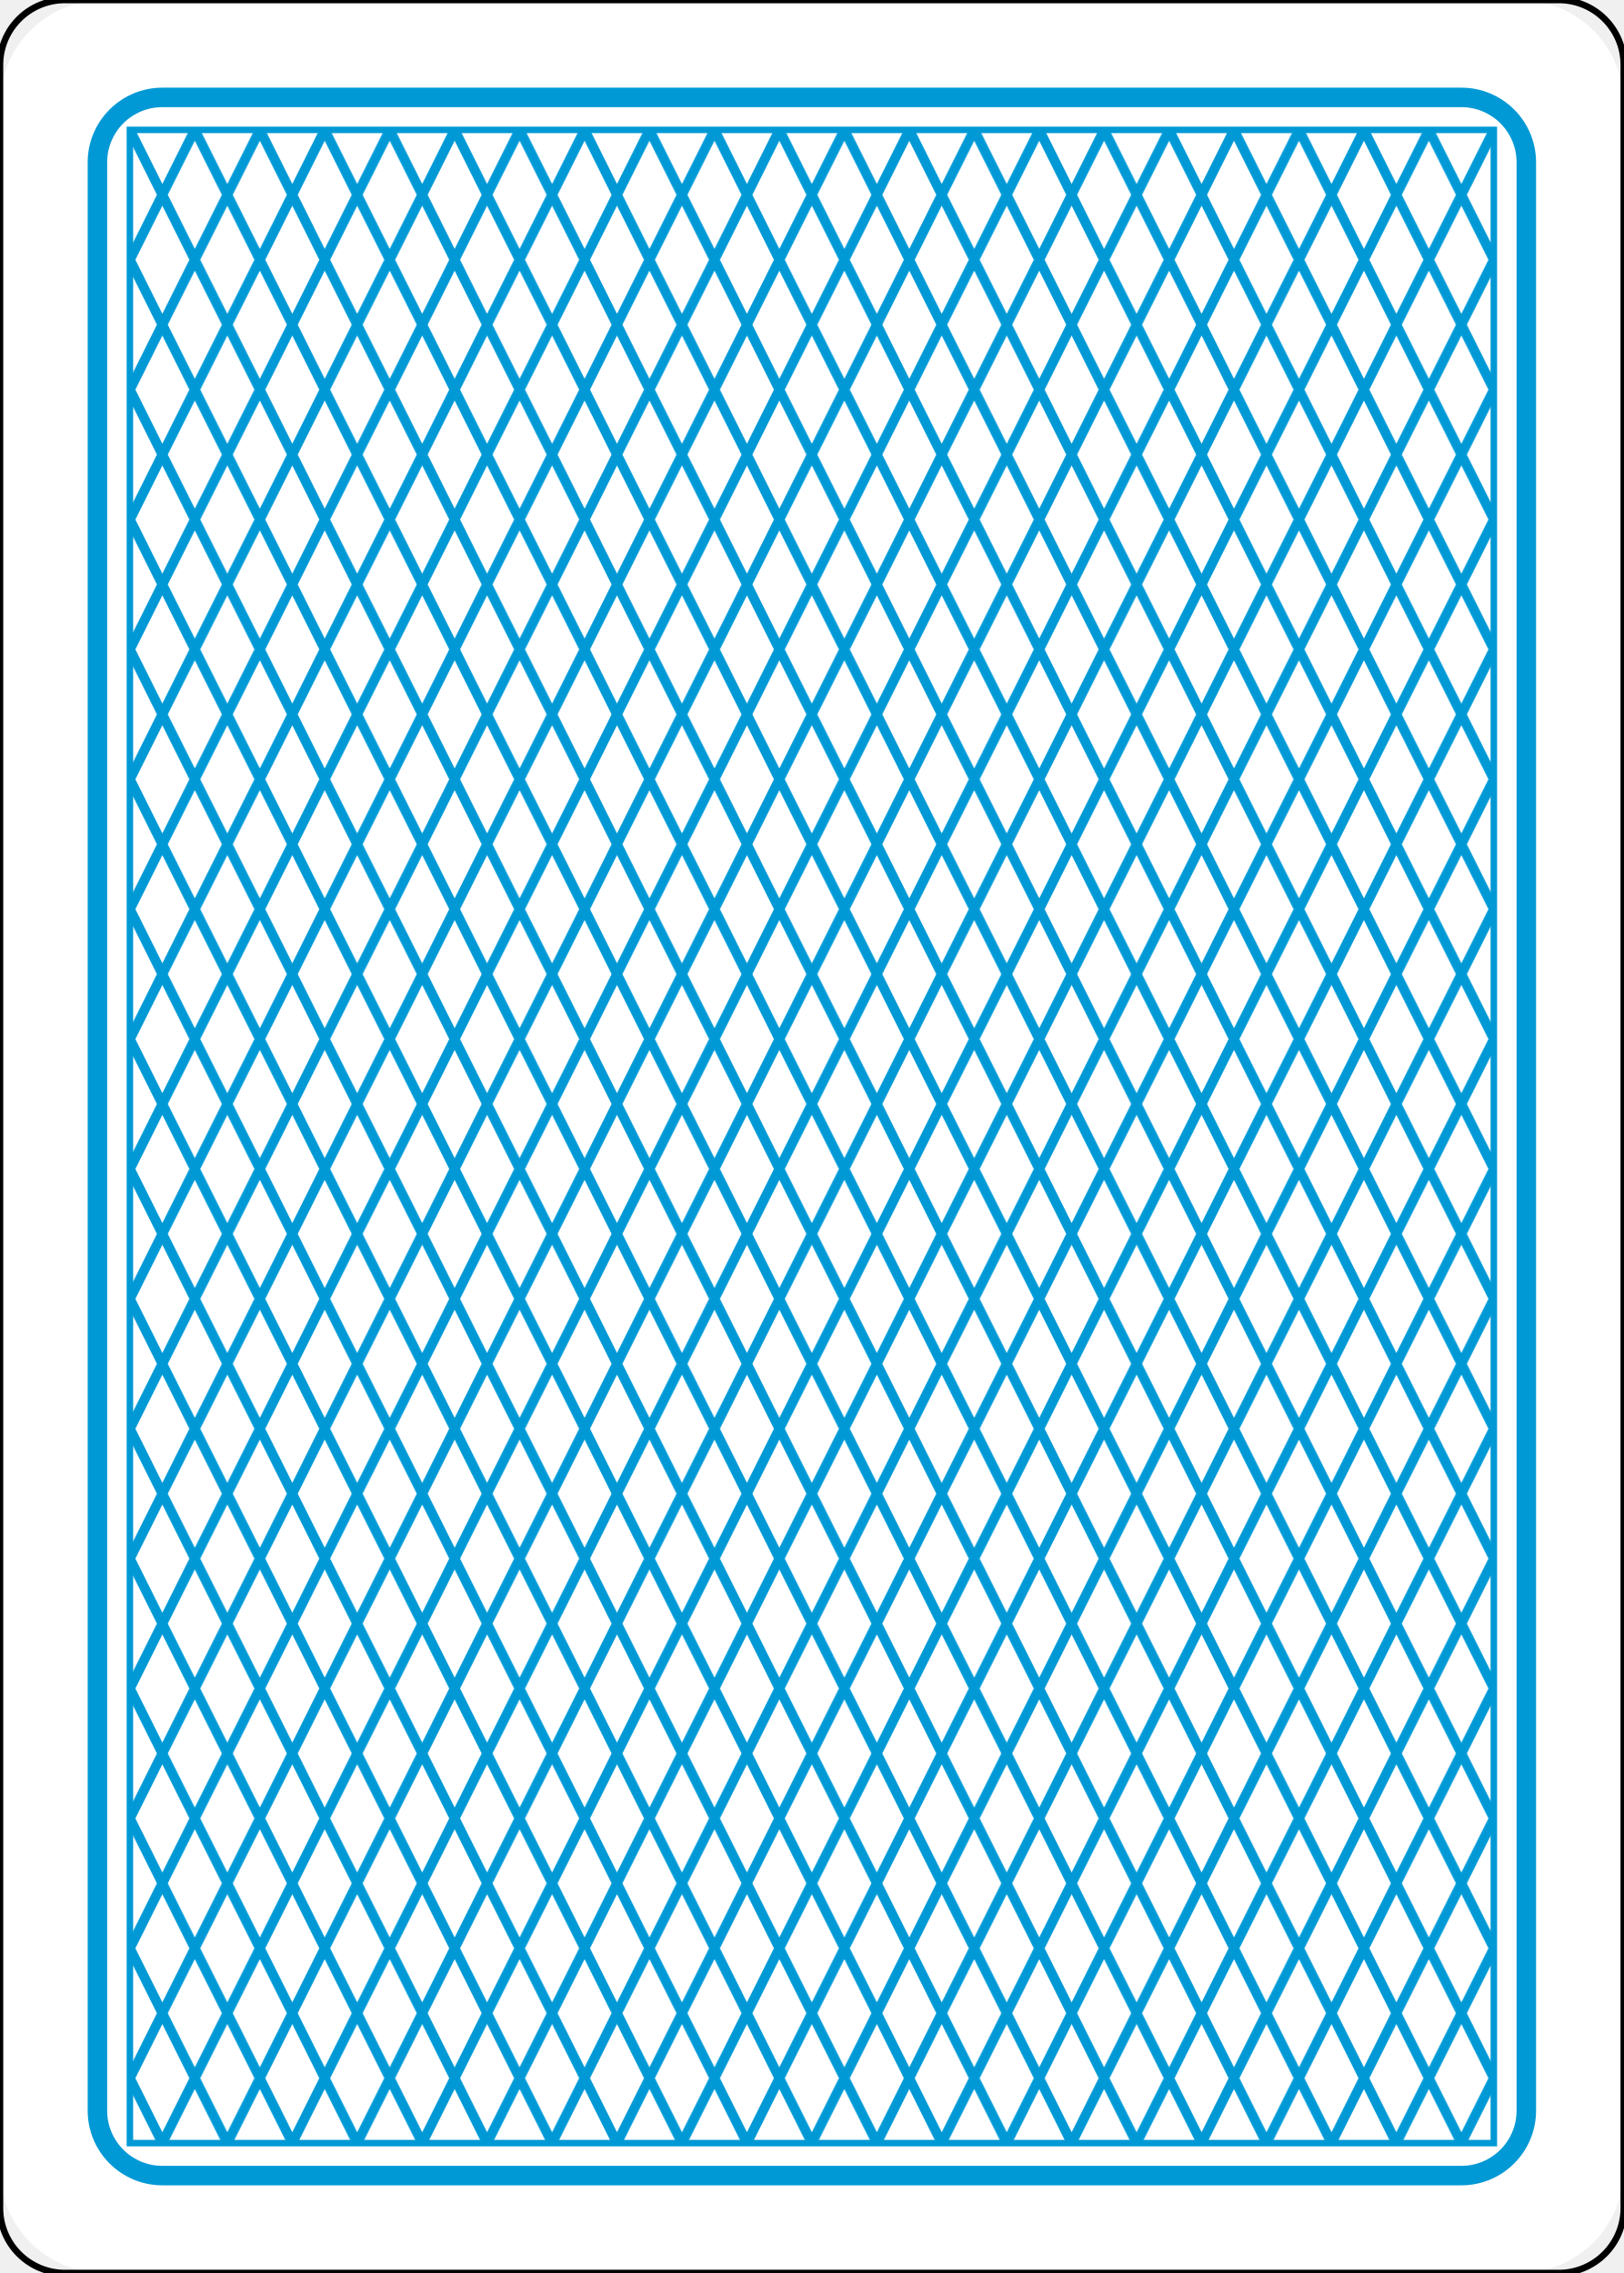
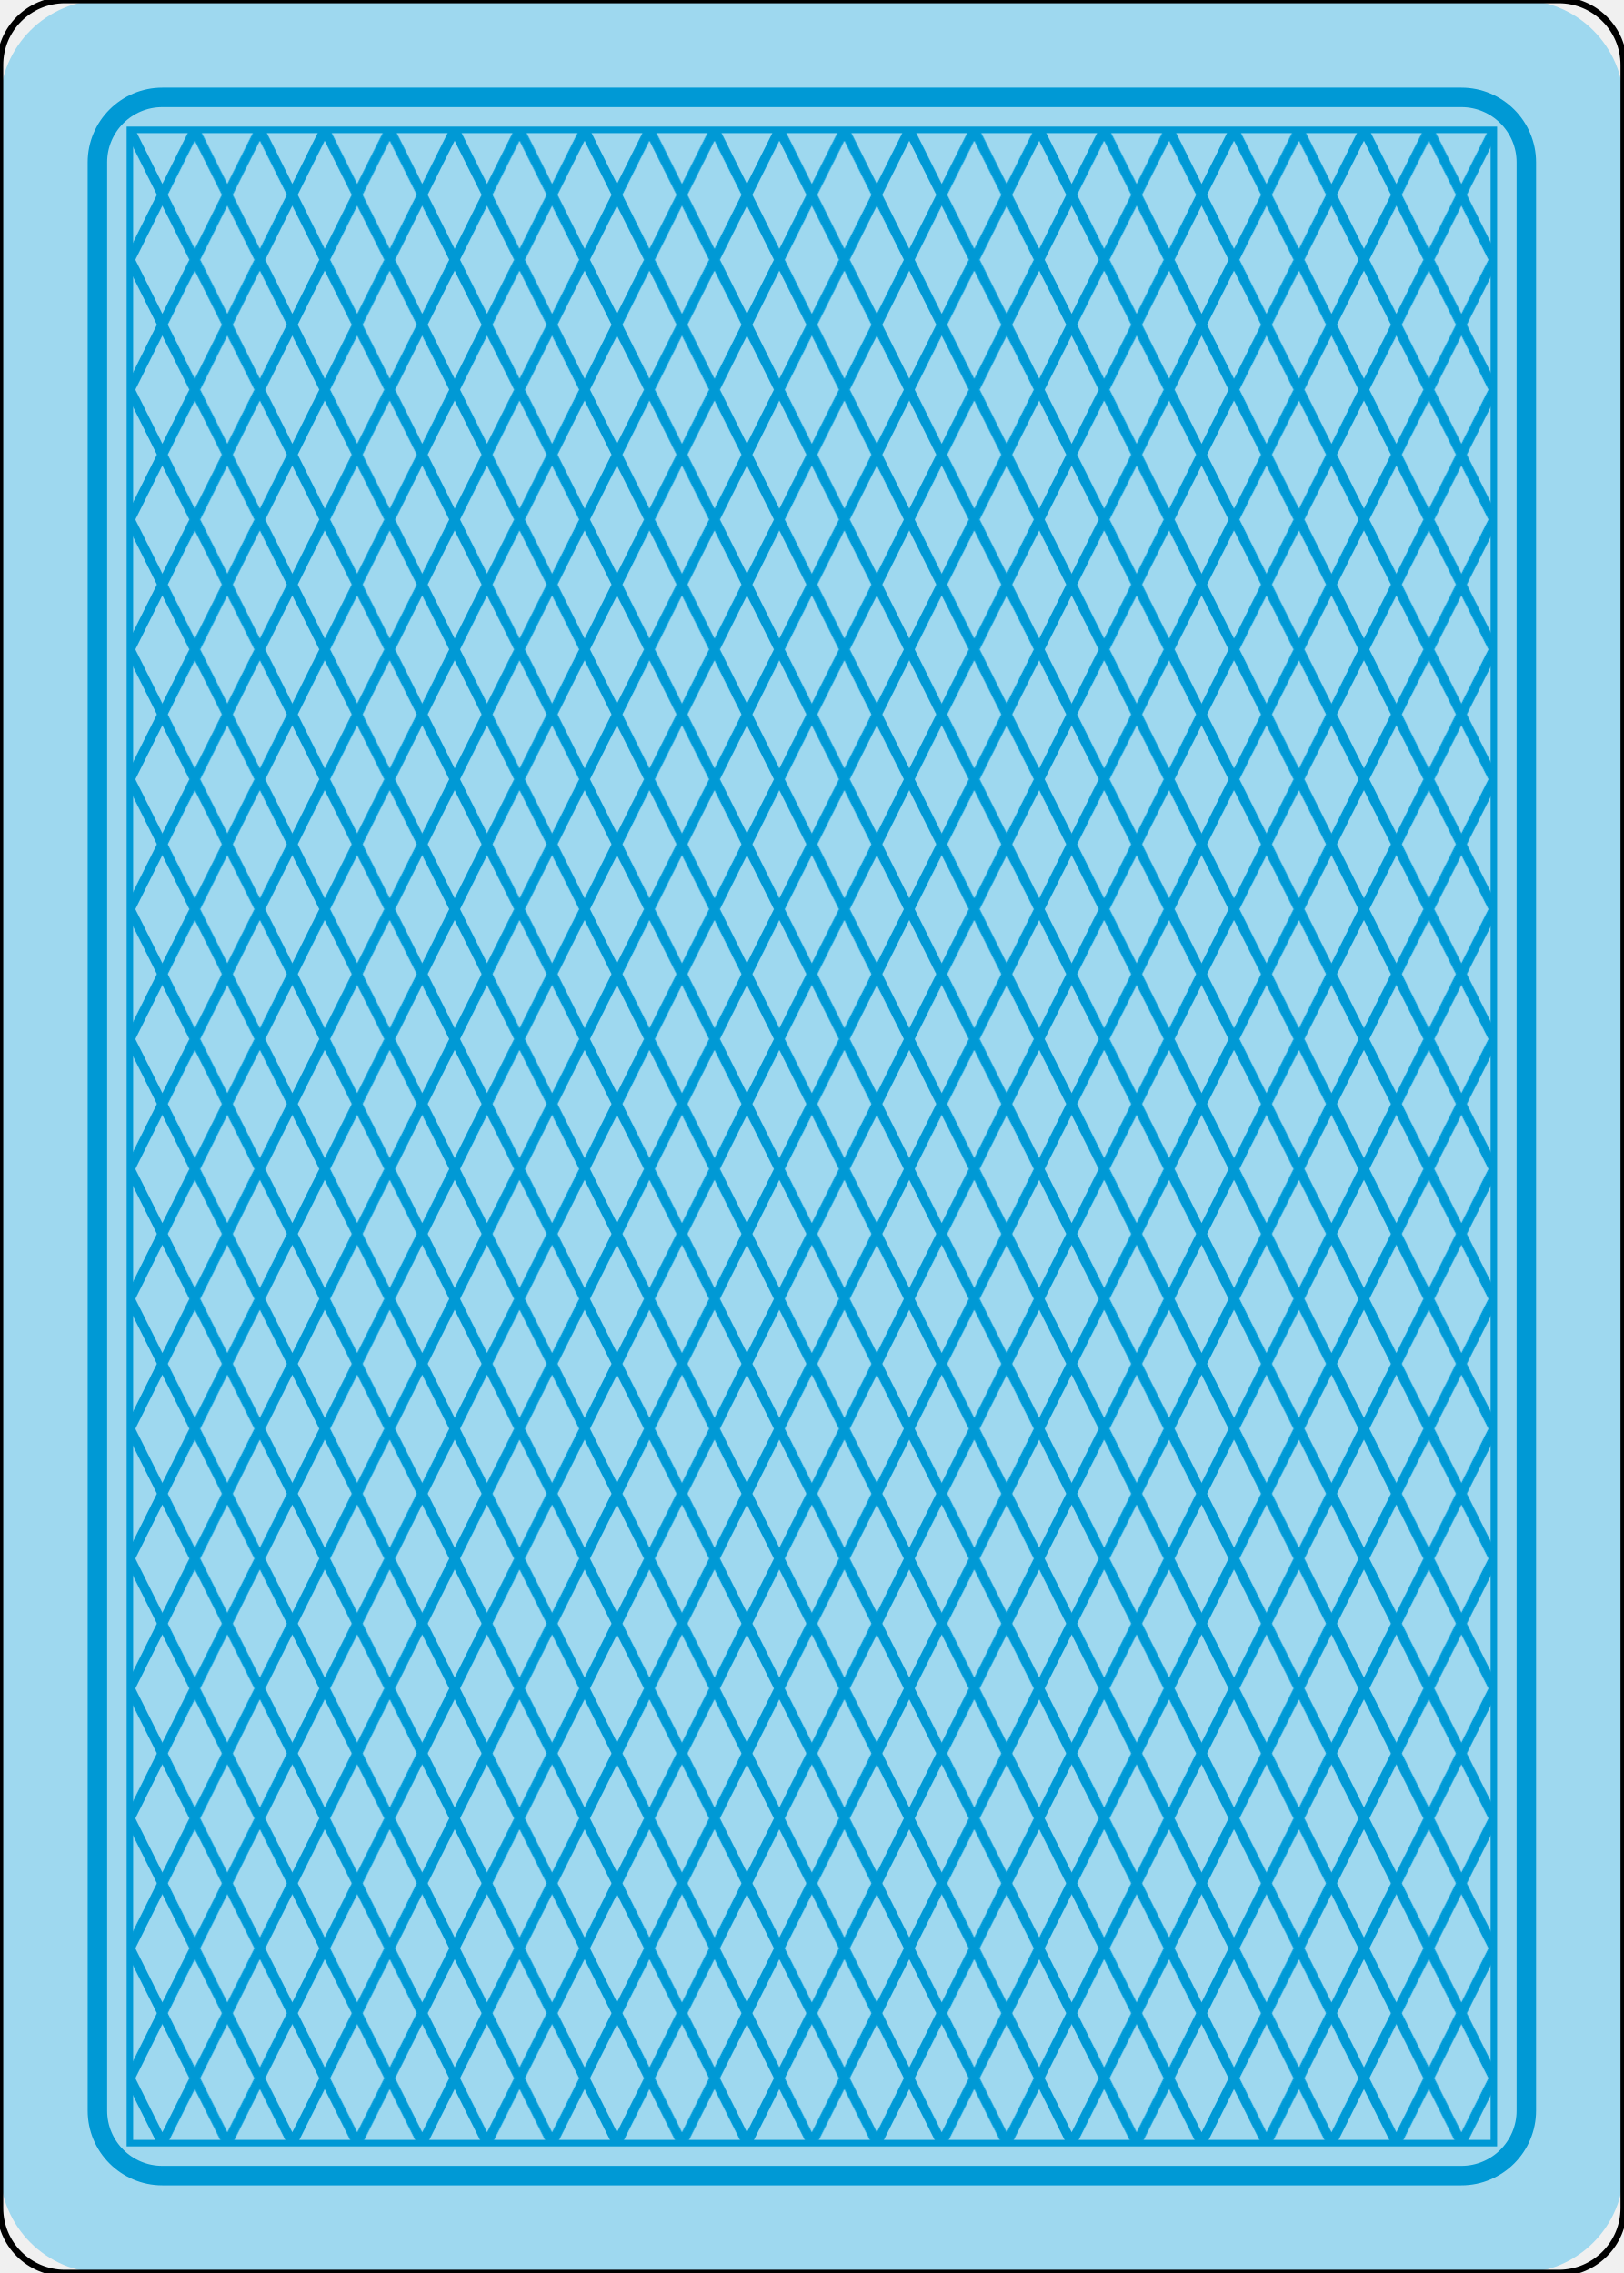
<svg xmlns="http://www.w3.org/2000/svg" width="250" height="350" baseProfile="full">
-   <rect data-bg="1" width="250" height="350" rx="16" fill="#fff" />
+   <rect data-bg="1" width="250" height="350" rx="16" fill="#9ed8ef" />
  <defs>
    <pattern id="a" width="10" height="20" patternUnits="userSpaceOnUse">
      <path stroke="#0099d5" stroke-width="1.5" d="m0 0 10 20M10 0 0 20" />
    </pattern>
  </defs>
  <rect width="250" height="350" fill="none" stroke="#000" rx="10" ry="10" />
  <rect width="220" height="320" x="15" y="15" fill="none" stroke="#0099d5" stroke-width="3" rx="10" ry="10" />
  <path fill="url(#a)" stroke="#0099d5" d="M20 20h210v310H20z" />
</svg>
